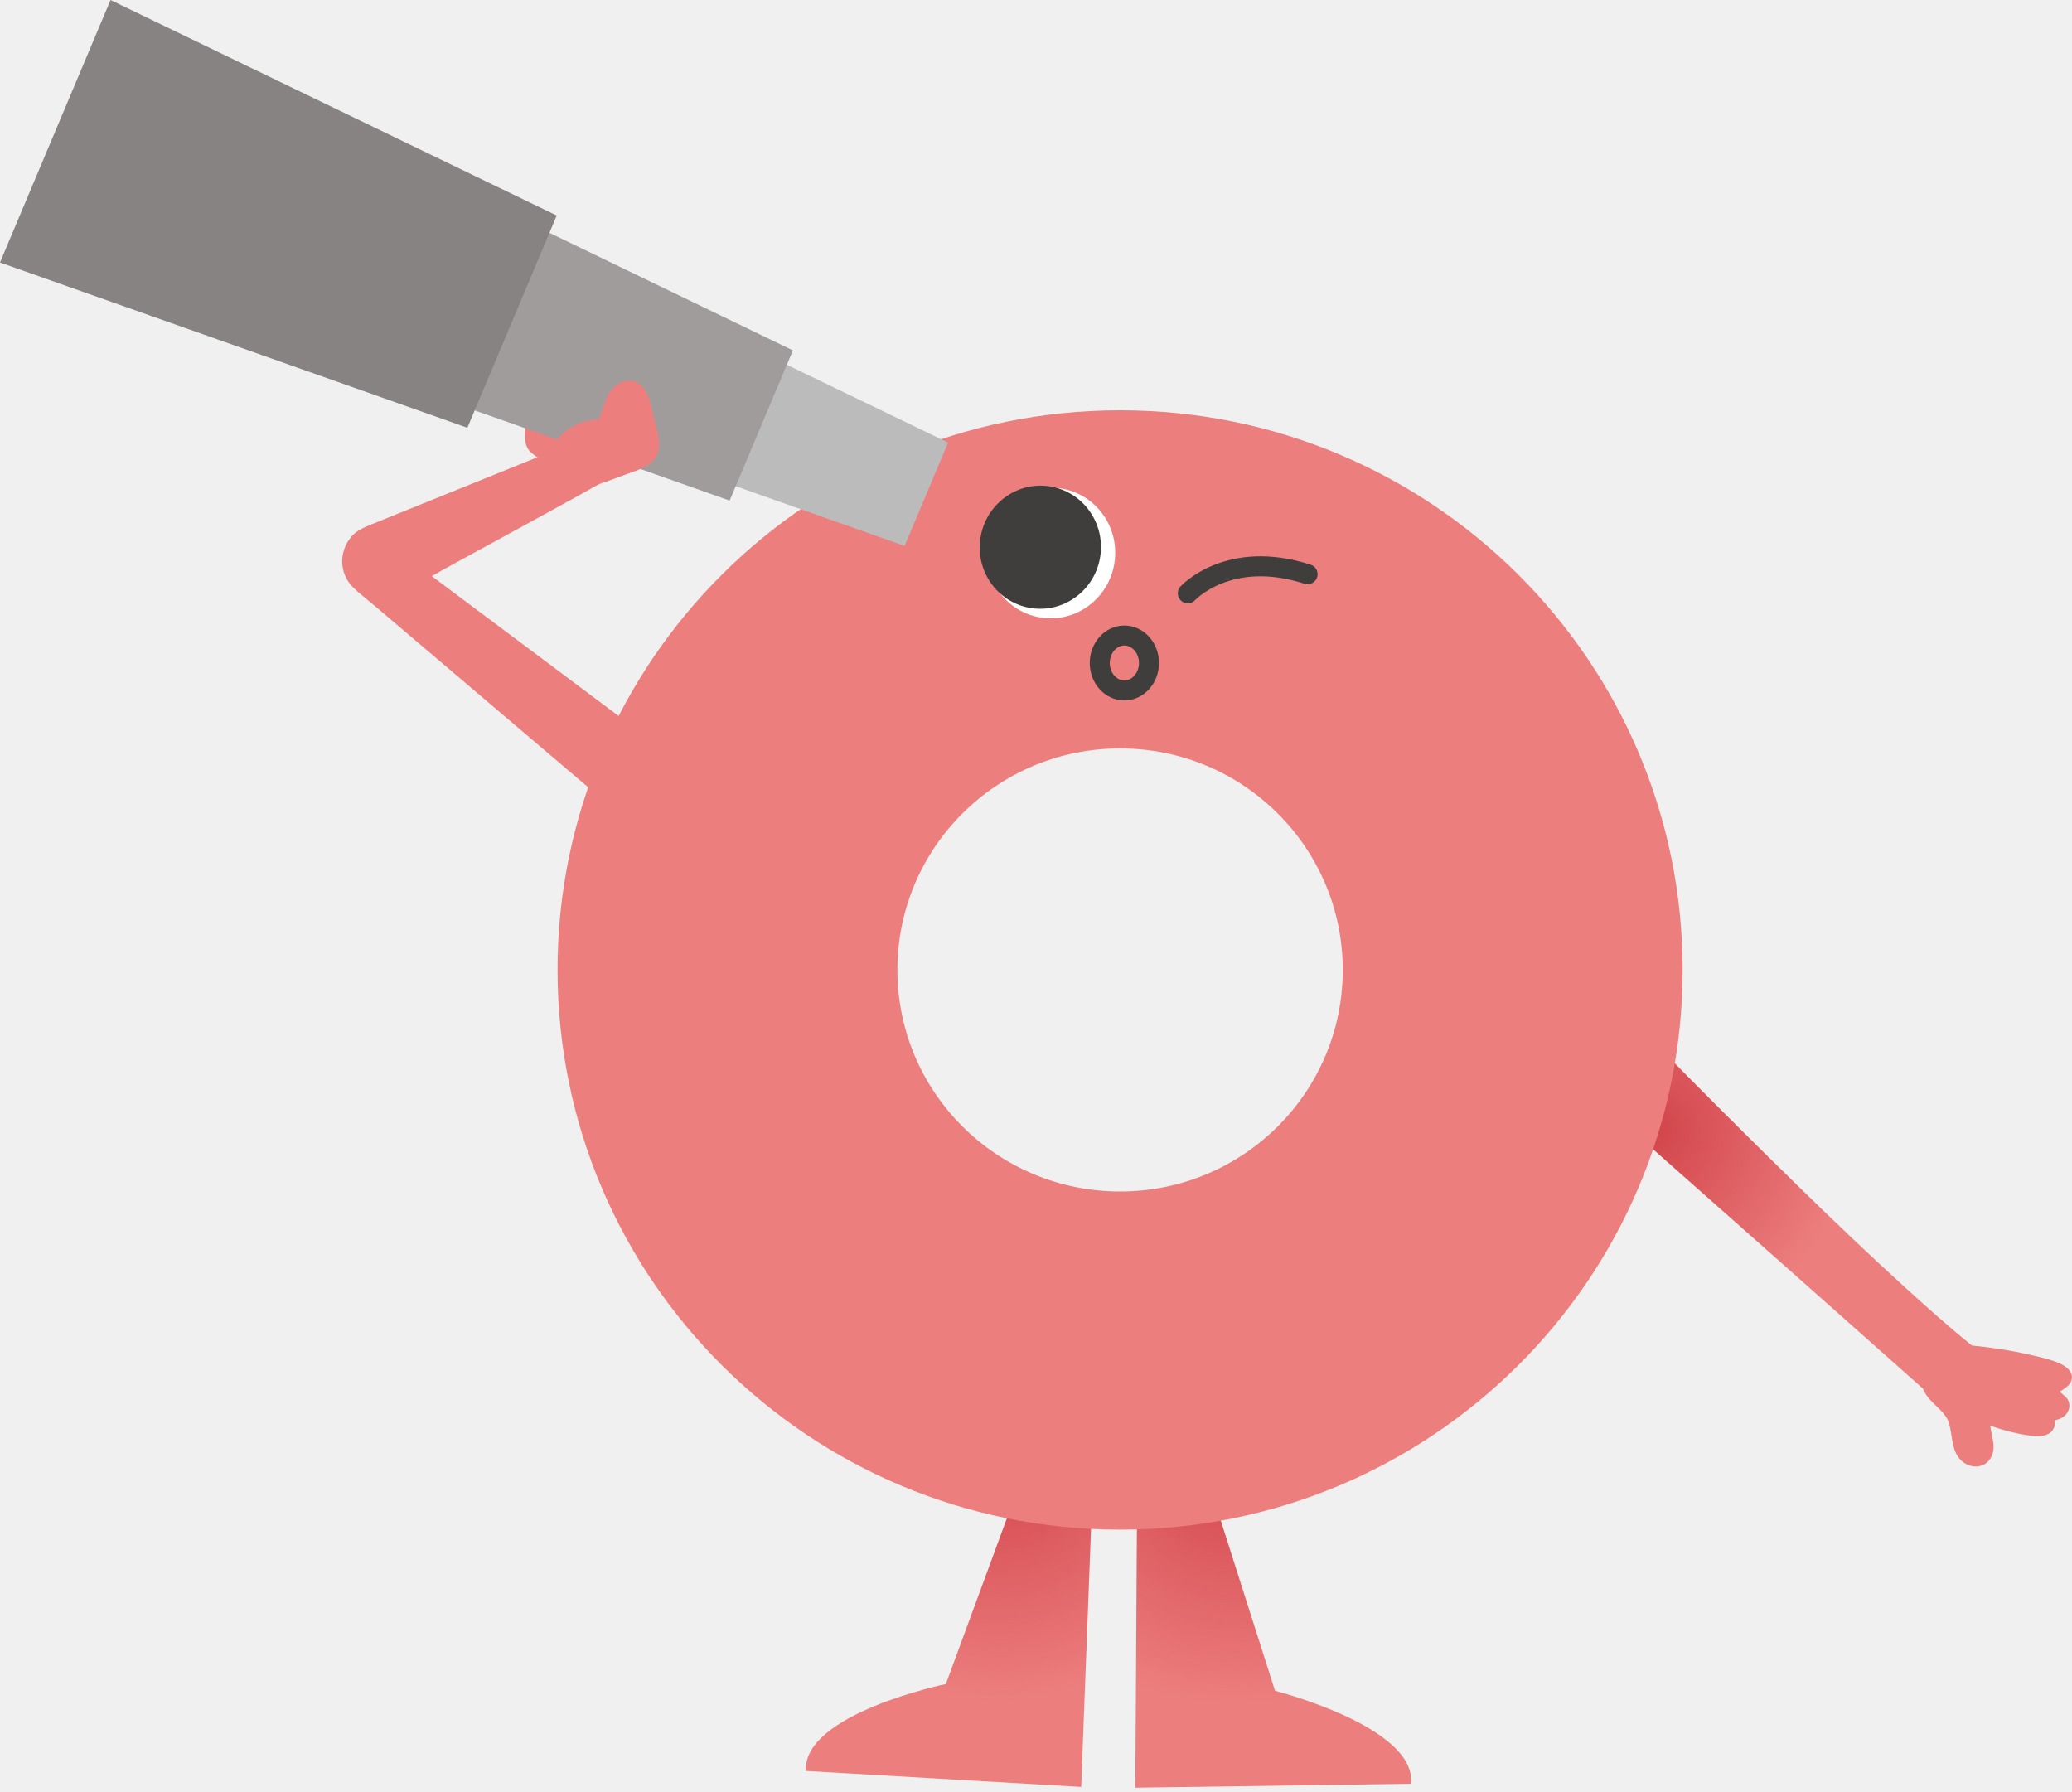
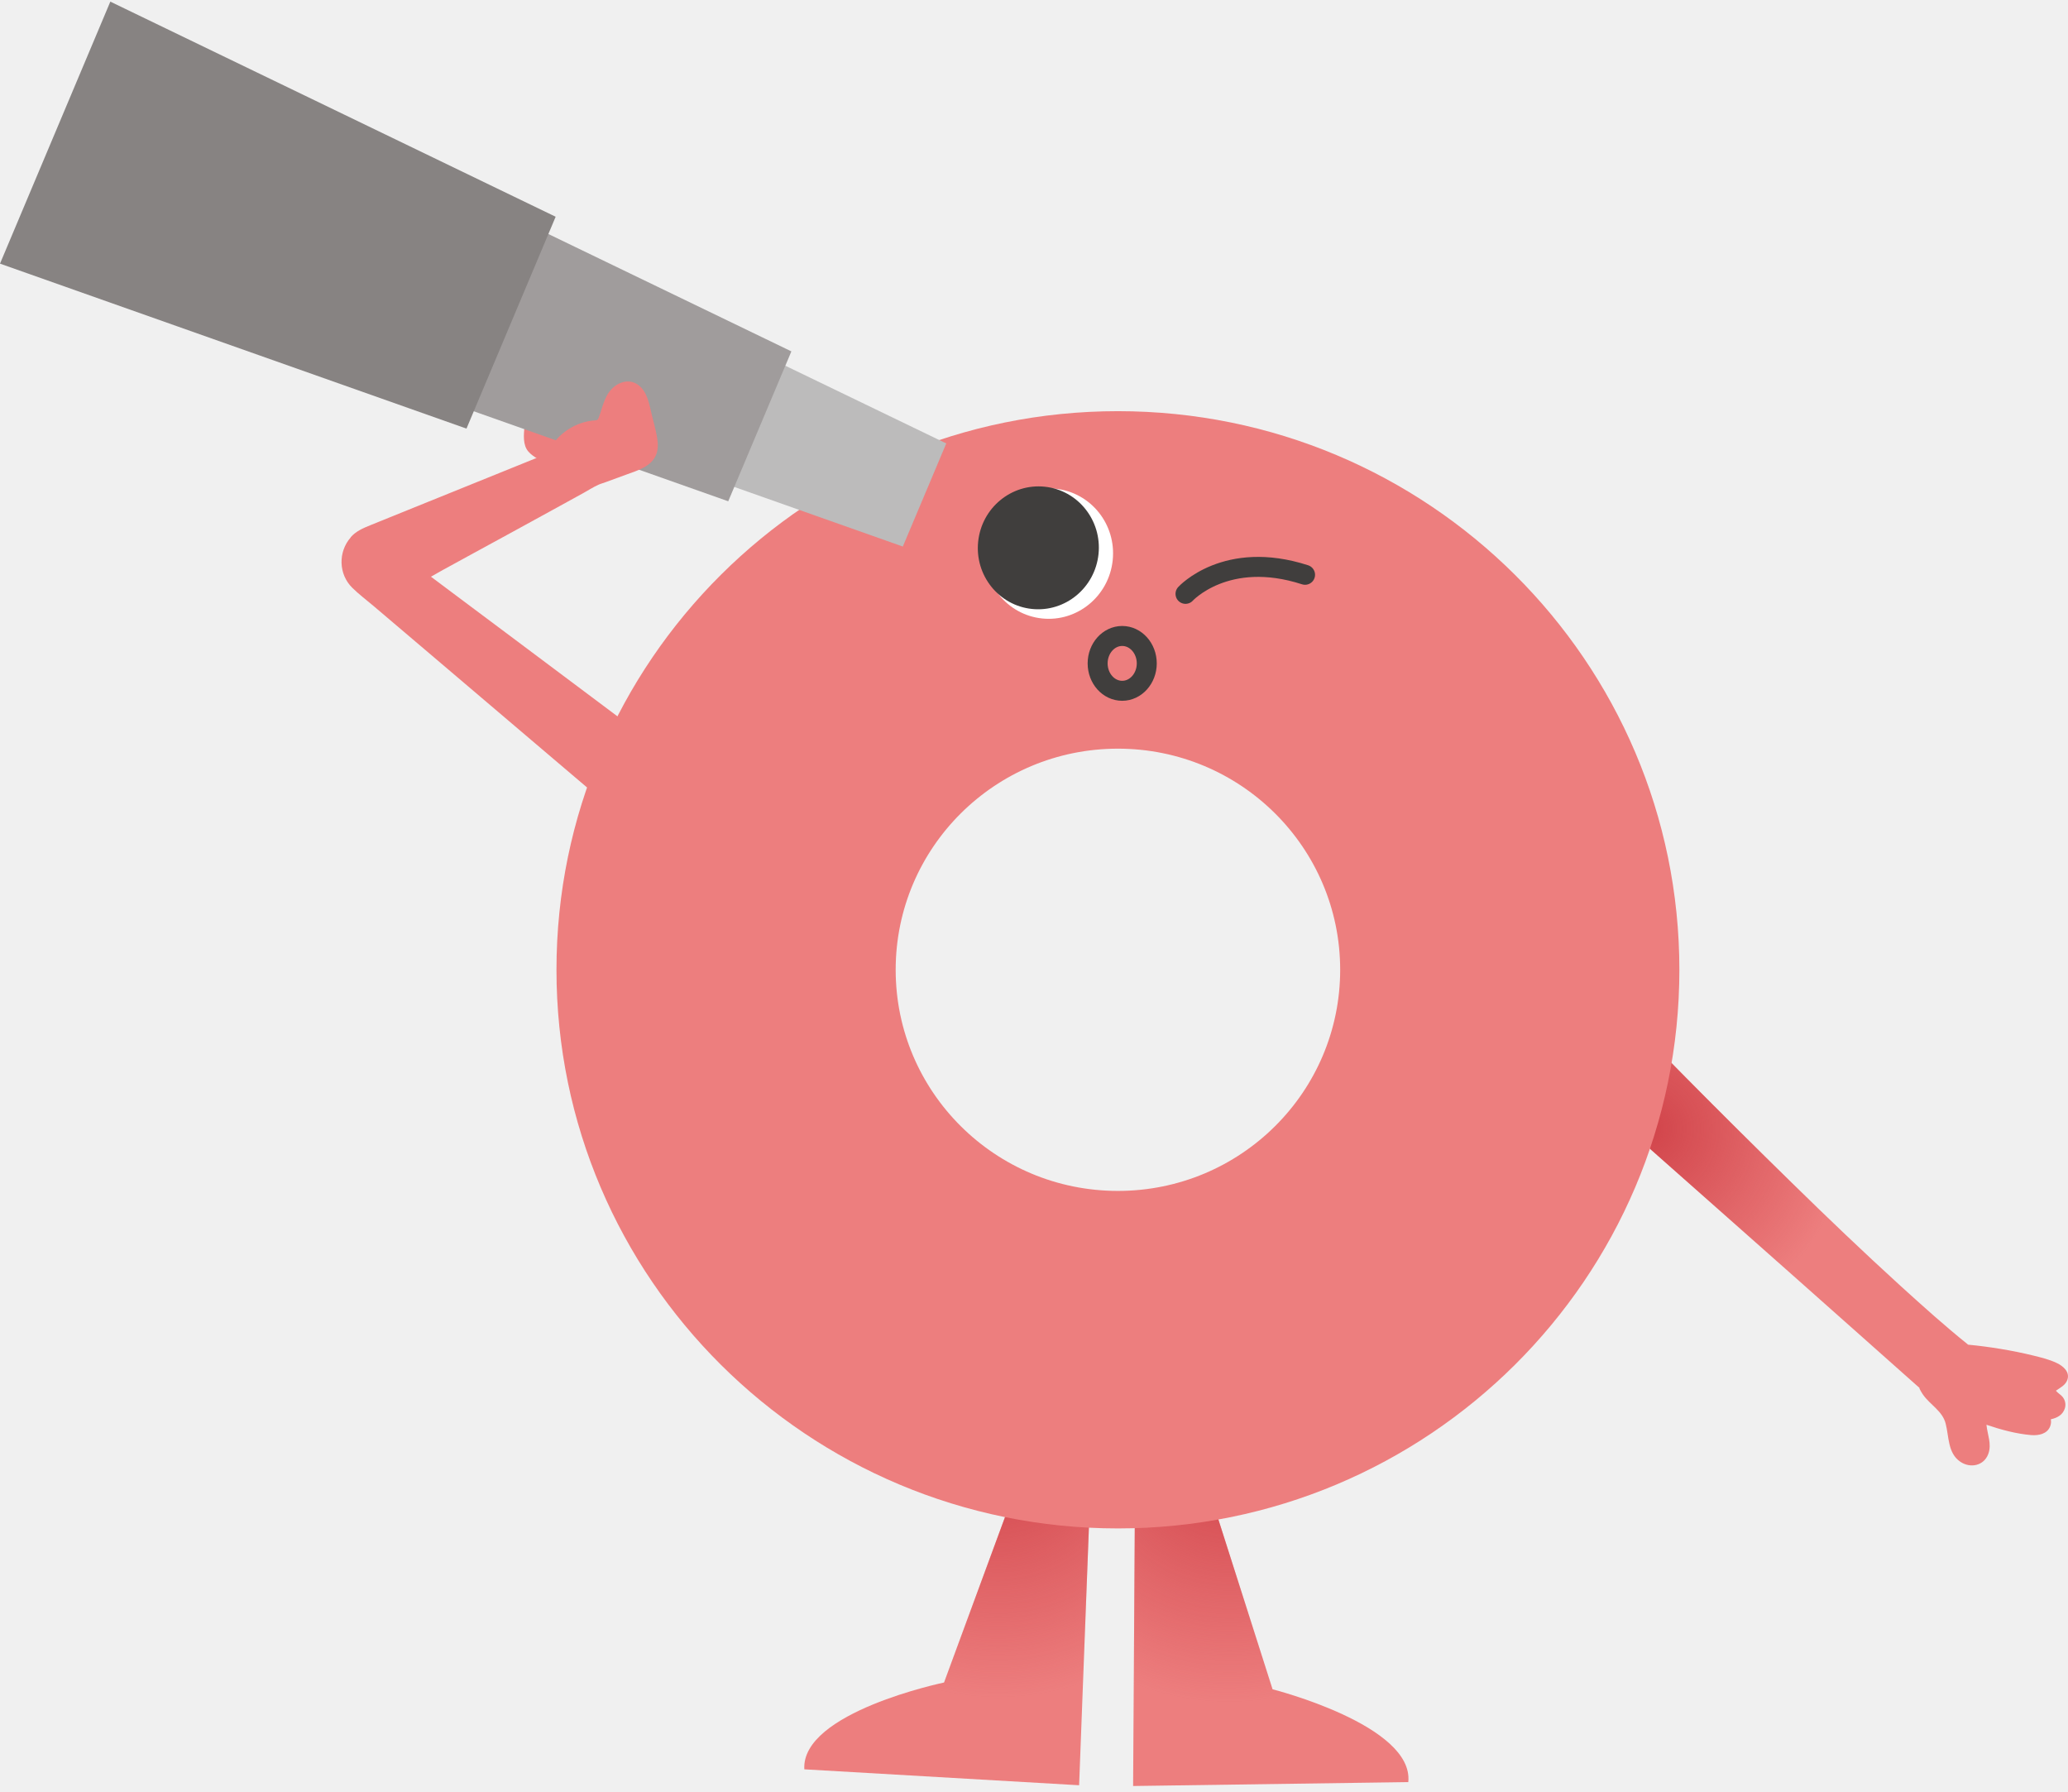
- <svg xmlns="http://www.w3.org/2000/svg" width="207" height="179" viewBox="0 0 207 179" fill="none">
+ <svg xmlns="http://www.w3.org/2000/svg" width="187" height="162" viewBox="0 0 207 179" fill="none">
  <path d="M120.221 146.475L127.38 168.903C127.38 168.903 141.558 172.493 140.965 178.191L113.42 178.582L113.62 147.35L120.221 146.475Z" fill="#ED7E7E" />
  <path d="M120.221 146.475L127.38 168.903C127.38 168.903 141.558 172.493 140.965 178.191L113.42 178.582L113.62 147.35L120.221 146.475Z" fill="url(#paint0_radial_2_3242)" />
  <path d="M102.64 146.13L94.495 168.226C94.495 168.226 80.171 171.191 80.511 176.912L108.016 178.506L109.201 147.292L102.646 146.13H102.64Z" fill="#ED7E7E" />
  <path d="M102.64 146.13L94.495 168.226C94.495 168.226 80.171 171.191 80.511 176.912L108.016 178.506L109.201 147.292L102.646 146.13H102.64Z" fill="url(#paint1_radial_2_3242)" />
  <path d="M56.892 46.206C56.493 46.462 55.971 46.293 55.536 46.095C54.92 45.815 54.328 45.482 53.77 45.102C53.512 44.927 53.248 44.734 53.119 44.454C53.019 44.238 53.007 43.993 53.007 43.754C52.995 42.44 53.189 41.127 53.594 39.872C55.073 40.035 56.434 40.742 57.749 41.436C58.553 41.862 59.362 42.288 60.166 42.709L56.892 46.206Z" fill="#ED7E7E" />
  <path d="M57.044 46.357C56.534 46.97 55.56 46.573 54.967 46.316C54.269 46.007 53.4 45.616 52.89 45.032C52.315 44.373 52.426 43.345 52.497 42.534C52.579 41.582 52.761 40.636 53.042 39.726C53.107 39.51 53.342 39.282 53.588 39.311C54.826 39.457 55.959 39.901 57.062 40.45C58.165 40.998 59.321 41.629 60.448 42.224C60.782 42.399 60.806 42.861 60.565 43.117C59.474 44.285 58.382 45.447 57.291 46.614C56.786 47.151 55.982 46.346 56.481 45.809C57.573 44.641 58.664 43.479 59.756 42.312L59.873 43.205C58.822 42.65 57.778 42.084 56.716 41.547C55.73 41.045 54.691 40.578 53.588 40.444L54.134 40.029C53.905 40.736 53.735 41.459 53.641 42.201C53.594 42.563 53.571 42.925 53.559 43.287C53.547 43.596 53.465 44.011 53.612 44.291C53.735 44.524 54.017 44.688 54.228 44.828C54.509 45.021 54.797 45.196 55.09 45.365C55.384 45.534 55.689 45.721 56.006 45.861C56.323 46.001 56.563 46.036 56.892 45.995C57.097 45.972 57.15 46.235 57.044 46.363V46.357Z" fill="#ED7E7E" />
  <path d="M158.664 108.407C158.476 107.286 158.288 106.159 158.094 105.038C157.654 102.44 157.22 99.837 156.774 97.239C156.745 97.076 156.715 96.912 156.692 96.749C156.598 96.182 157.308 95.949 157.66 96.323C158.705 97.414 159.755 98.494 160.806 99.574C163.452 102.3 166.11 105.015 168.78 107.712C172.266 111.232 175.781 114.723 179.326 118.185C182.899 121.682 186.514 125.138 190.211 128.506C192.429 130.52 194.665 132.534 197.006 134.414C198.086 134.513 199.166 134.659 200.234 134.834C201.343 135.015 202.446 135.237 203.538 135.505C204.324 135.698 205.14 135.896 205.873 136.247C206.507 136.55 207.205 137.128 206.941 137.916C206.759 138.459 206.237 138.71 205.791 139.02C205.967 139.247 206.29 139.428 206.454 139.633C206.712 139.954 206.806 140.357 206.695 140.753C206.495 141.442 205.914 141.746 205.281 141.88C205.327 142.114 205.304 142.359 205.21 142.598C204.911 143.357 204.048 143.521 203.315 143.462C201.807 143.334 200.281 142.919 198.837 142.429C198.931 143.41 199.389 144.35 199.019 145.354C198.579 146.539 197.218 146.813 196.214 146.124C194.953 145.26 195.093 143.614 194.753 142.306C194.436 141.063 193.233 140.45 192.523 139.463C192.435 139.341 192.353 139.212 192.277 139.078C192.247 139.026 192.218 138.967 192.189 138.915C192.177 138.897 192.171 138.88 192.159 138.856C192.083 138.728 192.089 138.704 192.177 138.786C192.177 138.78 192.177 138.78 192.177 138.774C192.083 138.681 191.977 138.599 191.878 138.512C191.473 138.156 191.074 137.8 190.669 137.438C189.184 136.118 187.694 134.793 186.209 133.474C184.132 131.629 182.06 129.784 179.983 127.945C177.677 125.896 175.37 123.853 173.064 121.81C170.893 119.884 168.716 117.963 166.545 116.037C164.866 114.554 163.188 113.065 161.516 111.582C160.7 110.858 159.878 110.14 159.063 109.411C158.746 109.13 158.728 108.798 158.664 108.401V108.407Z" fill="#ED7E7E" />
  <path d="M158.664 108.407C158.476 107.286 158.288 106.159 158.094 105.038C157.654 102.44 157.22 99.837 156.774 97.239C156.745 97.076 156.715 96.912 156.692 96.749C156.598 96.182 157.308 95.949 157.66 96.323C158.705 97.414 159.755 98.494 160.806 99.574C163.452 102.3 166.11 105.015 168.78 107.712C172.266 111.232 175.781 114.723 179.326 118.185C182.899 121.682 186.514 125.138 190.211 128.506C192.429 130.52 194.665 132.534 197.006 134.414C198.086 134.513 199.166 134.659 200.234 134.834C201.343 135.015 202.446 135.237 203.538 135.505C204.324 135.698 205.14 135.896 205.873 136.247C206.507 136.55 207.205 137.128 206.941 137.916C206.759 138.459 206.237 138.71 205.791 139.02C205.967 139.247 206.29 139.428 206.454 139.633C206.712 139.954 206.806 140.357 206.695 140.753C206.495 141.442 205.914 141.746 205.281 141.88C205.327 142.114 205.304 142.359 205.21 142.598C204.911 143.357 204.048 143.521 203.315 143.462C201.807 143.334 200.281 142.919 198.837 142.429C198.931 143.41 199.389 144.35 199.019 145.354C198.579 146.539 197.218 146.813 196.214 146.124C194.953 145.26 195.093 143.614 194.753 142.306C194.436 141.063 193.233 140.45 192.523 139.463C192.435 139.341 192.353 139.212 192.277 139.078C192.247 139.026 192.218 138.967 192.189 138.915C192.177 138.897 192.171 138.88 192.159 138.856C192.083 138.728 192.089 138.704 192.177 138.786C192.177 138.78 192.177 138.78 192.177 138.774C192.083 138.681 191.977 138.599 191.878 138.512C191.473 138.156 191.074 137.8 190.669 137.438C189.184 136.118 187.694 134.793 186.209 133.474C184.132 131.629 182.06 129.784 179.983 127.945C177.677 125.896 175.37 123.853 173.064 121.81C170.893 119.884 168.716 117.963 166.545 116.037C164.866 114.554 163.188 113.065 161.516 111.582C160.7 110.858 159.878 110.14 159.063 109.411C158.746 109.13 158.728 108.798 158.664 108.401V108.407Z" fill="url(#paint2_radial_2_3242)" />
  <path d="M111.9 40.987C142.937 40.987 168.1 66.019 168.1 96.895C168.1 127.77 142.937 152.803 111.9 152.803C80.864 152.803 55.701 127.77 55.701 96.895C55.701 66.019 80.864 40.987 111.9 40.987ZM111.9 119.025C124.188 119.025 134.147 109.119 134.147 96.895C134.147 84.67 124.188 74.764 111.9 74.764C99.612 74.764 89.654 84.67 89.654 96.895C89.654 109.119 99.612 119.025 111.9 119.025Z" fill="#ED7E7E" />
  <path d="M111.378 55.908C111.003 59.492 107.84 62.102 104.313 61.734C100.78 61.366 98.222 58.161 98.597 54.577C98.973 50.993 102.136 48.383 105.662 48.751C109.195 49.119 111.754 52.324 111.378 55.908Z" fill="white" />
  <path d="M109.958 55.289C109.606 58.669 106.625 61.127 103.298 60.782C99.97 60.438 97.558 57.414 97.911 54.04C98.263 50.66 101.244 48.202 104.571 48.547C107.898 48.891 110.31 51.915 109.958 55.289Z" fill="#403E3D" />
  <path d="M118.666 59.27C118.666 59.27 122.733 54.805 130.632 57.362" stroke="#403E3D" stroke-width="2" stroke-linecap="round" stroke-linejoin="round" />
  <path d="M109.87 66.229C109.87 67.747 110.973 68.973 112.329 68.973C113.684 68.973 114.788 67.741 114.788 66.229C114.788 64.717 113.684 63.485 112.329 63.485C110.973 63.485 109.87 64.717 109.87 66.229Z" stroke="#403E3D" stroke-width="2" stroke-linecap="round" stroke-linejoin="round" />
  <path d="M67.654 46.503L90.37 54.536L94.718 44.215L73.024 33.742L67.654 46.503Z" fill="#BCBBBB" />
  <path d="M39.862 38.325L72.894 50.006L79.215 35.003L47.673 19.772L39.862 38.325Z" fill="#A09C9C" />
  <path d="M-1.14441e-05 26.223L46.693 42.732L55.619 21.529L11.044 0L-1.14441e-05 26.223Z" fill="#878382" />
  <path d="M35.109 53.596C35.638 52.995 36.342 52.697 37.058 52.405C39.012 51.617 40.966 50.823 42.914 50.035C45.625 48.938 48.33 47.84 51.041 46.749C52.291 46.241 53.541 45.739 54.791 45.231C55.572 43.474 57.297 42.189 59.228 41.938C59.368 41.921 59.515 41.921 59.65 41.897C59.832 41.862 59.861 41.798 59.926 41.641C60.049 41.343 60.137 41.033 60.231 40.724C60.413 40.152 60.612 39.568 60.965 39.078C61.633 38.155 62.895 37.618 63.904 38.377C64.814 39.06 64.996 40.339 65.248 41.366C65.418 42.078 65.624 42.785 65.753 43.509C65.865 44.116 65.911 44.758 65.677 45.342C65.195 46.544 63.816 46.918 62.713 47.327C62.015 47.589 61.317 47.84 60.612 48.097C60.372 48.185 60.108 48.255 59.879 48.36C59.362 48.599 58.864 48.92 58.365 49.195C57.338 49.761 56.305 50.327 55.278 50.893C52.655 52.341 50.014 53.771 47.386 55.207C46.312 55.797 45.238 56.381 44.164 56.97C43.824 57.157 43.483 57.362 43.137 57.554C43.8 58.05 44.463 58.547 45.126 59.043C47.257 60.636 49.381 62.23 51.511 63.818C54.081 65.745 56.657 67.671 59.228 69.597C61.458 71.267 63.693 72.937 65.923 74.612C67.003 75.424 68.088 76.223 69.162 77.04C69.18 77.052 69.192 77.064 69.209 77.076C69.526 77.315 69.532 77.7 69.209 77.94C67.537 79.183 65.87 80.432 64.198 81.676C63.957 81.857 63.723 82.032 63.482 82.213C63.294 82.353 63.03 82.265 62.872 82.137C62.191 81.559 61.51 80.981 60.83 80.403L55.724 76.066C53.506 74.18 51.288 72.294 49.07 70.409C46.863 68.535 44.663 66.661 42.456 64.787C40.772 63.357 39.088 61.921 37.398 60.491C36.688 59.889 35.925 59.317 35.262 58.663C33.877 57.303 33.836 55.067 35.103 53.625L35.109 53.596Z" fill="#ED7E7E" />
  <defs>
    <radialGradient id="paint0_radial_2_3242" cx="0" cy="0" r="1" gradientUnits="userSpaceOnUse" gradientTransform="translate(123.083 144.55) rotate(175.404) scale(25.8954 25.7628)">
      <stop stop-color="#CE3D44" stop-opacity="0.9" />
      <stop offset="1" stop-color="#CE3D44" stop-opacity="0" />
    </radialGradient>
    <radialGradient id="paint1_radial_2_3242" cx="0" cy="0" r="1" gradientUnits="userSpaceOnUse" gradientTransform="translate(99.8889 144.077) rotate(7.09338) scale(25.8942 25.764)">
      <stop stop-color="#CE3D44" stop-opacity="0.9" />
      <stop offset="1" stop-color="#CE3D44" stop-opacity="0" />
    </radialGradient>
    <radialGradient id="paint2_radial_2_3242" cx="0" cy="0" r="1" gradientUnits="userSpaceOnUse" gradientTransform="translate(164.855 112.797) rotate(180) scale(20.1865 20.0818)">
      <stop stop-color="#CE3D44" stop-opacity="0.9" />
      <stop offset="1" stop-color="#CE3D44" stop-opacity="0" />
    </radialGradient>
  </defs>
</svg>
